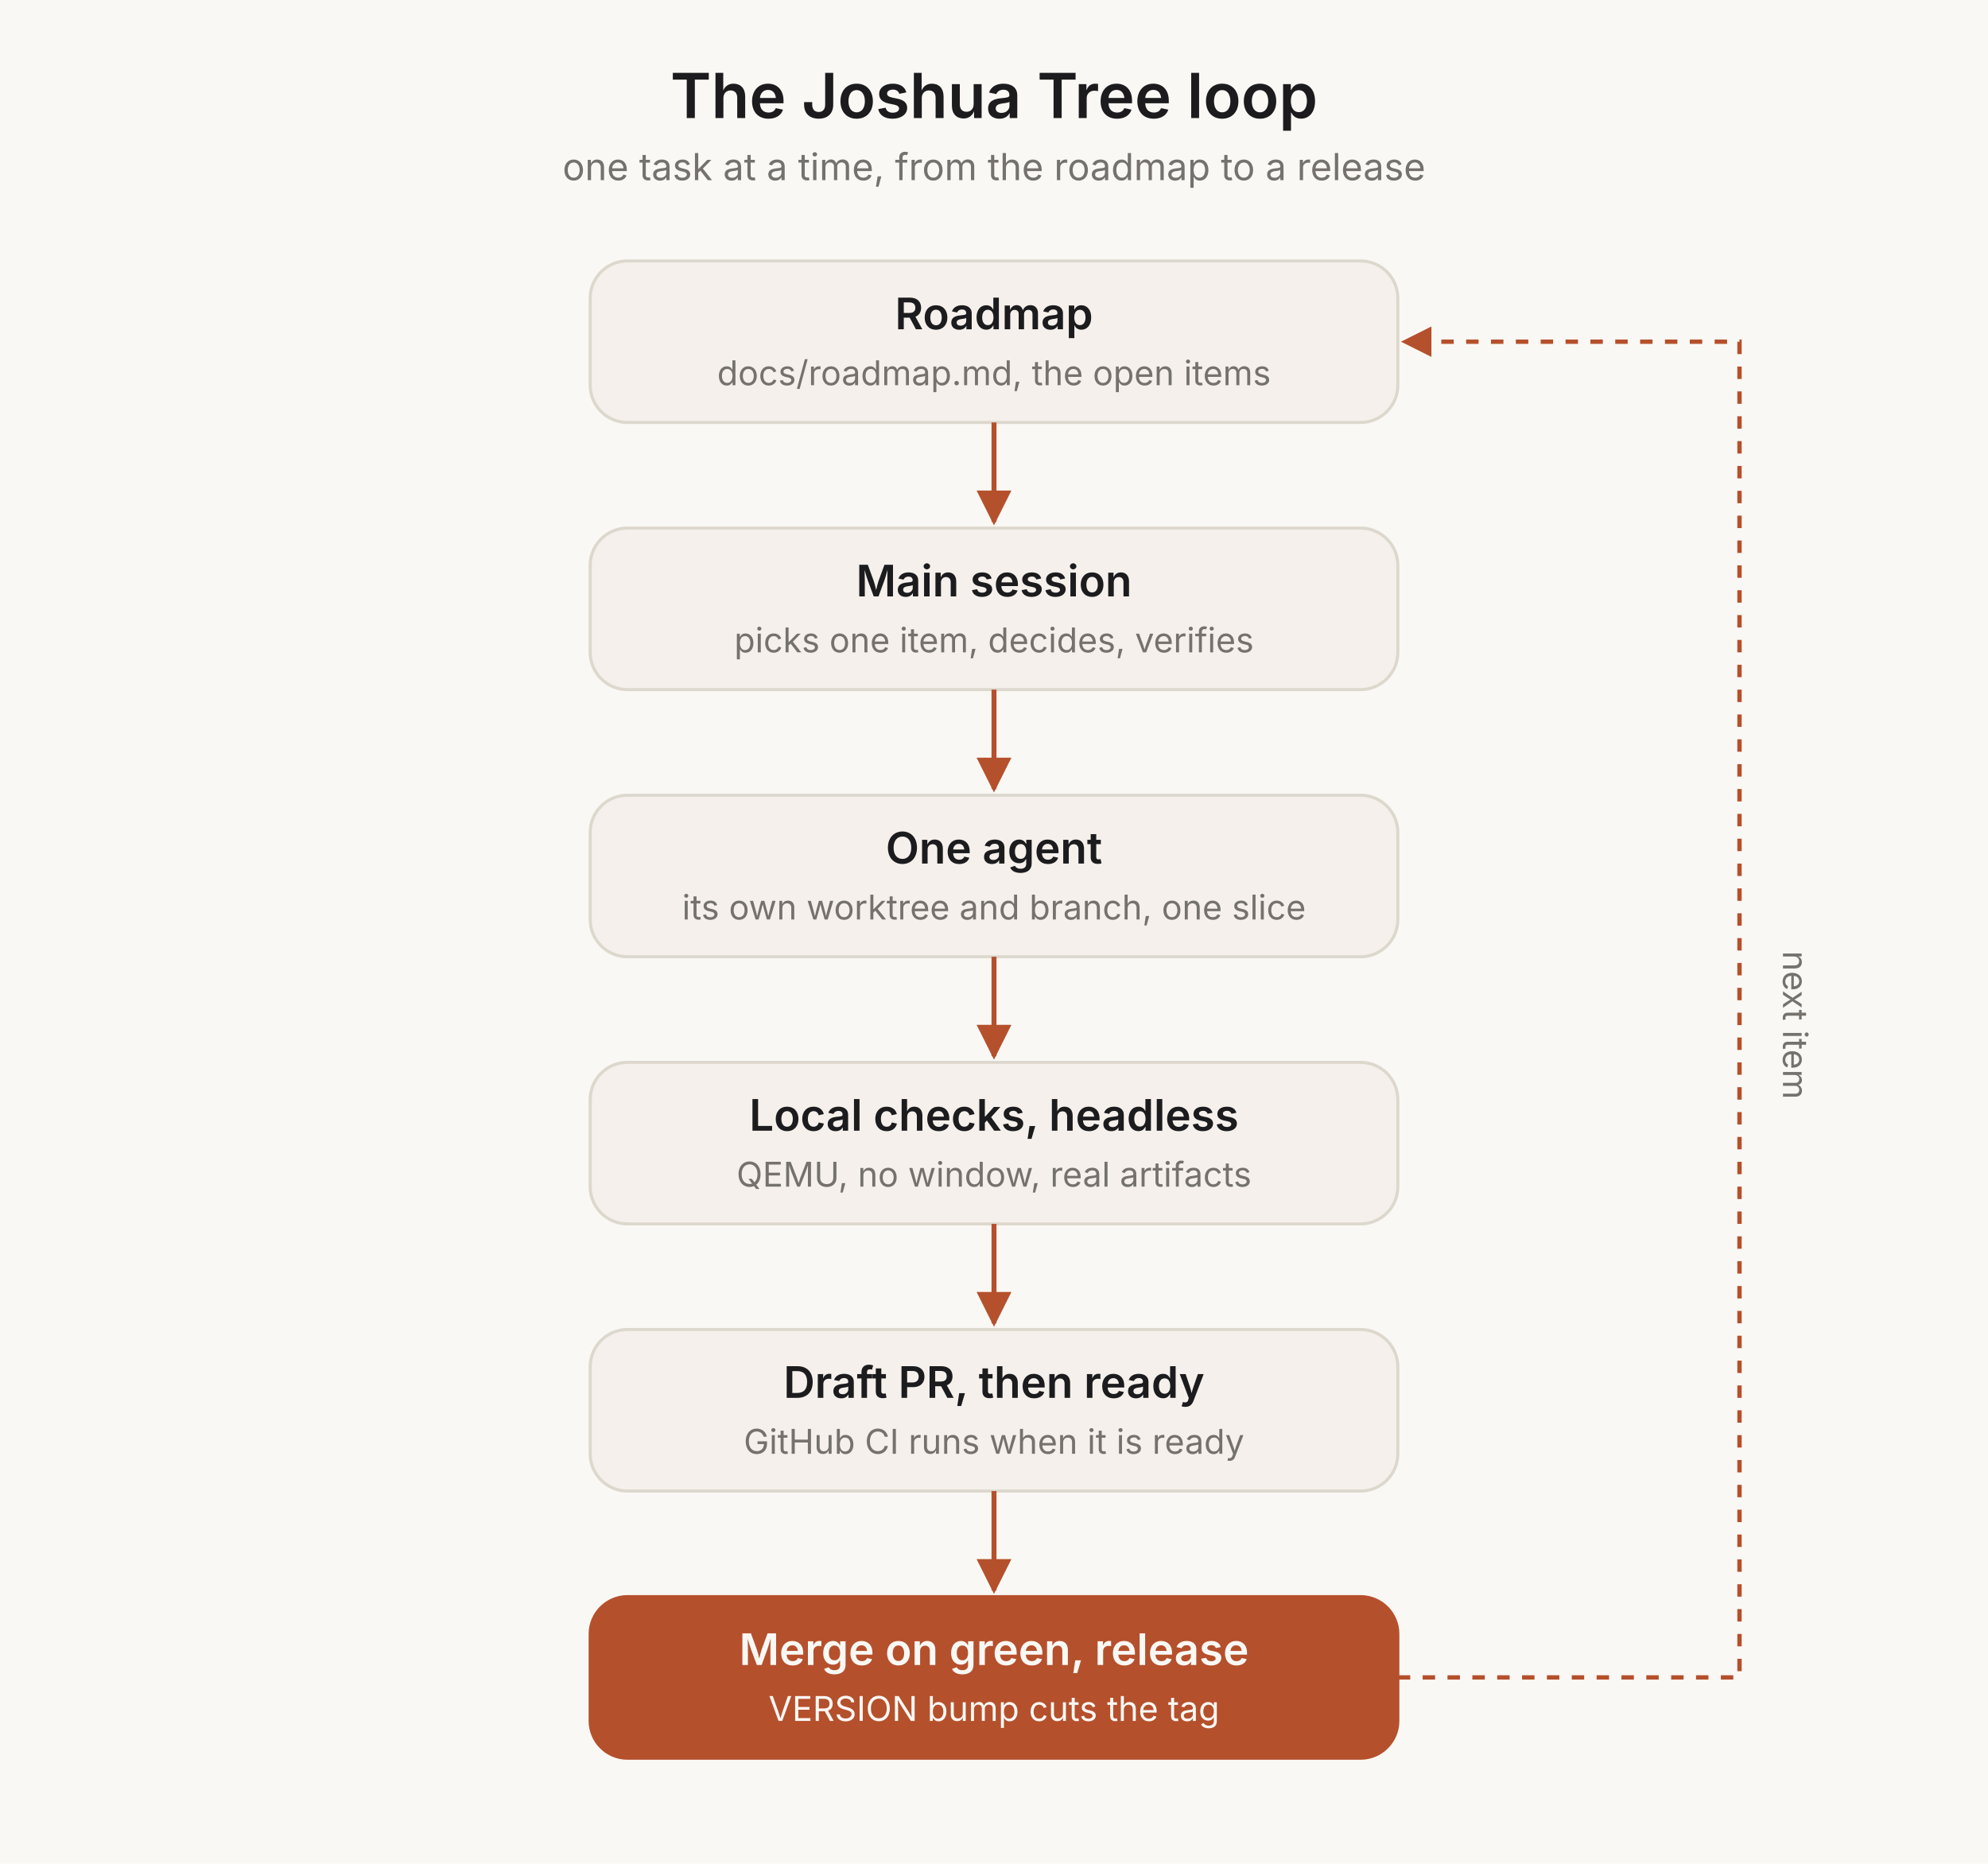
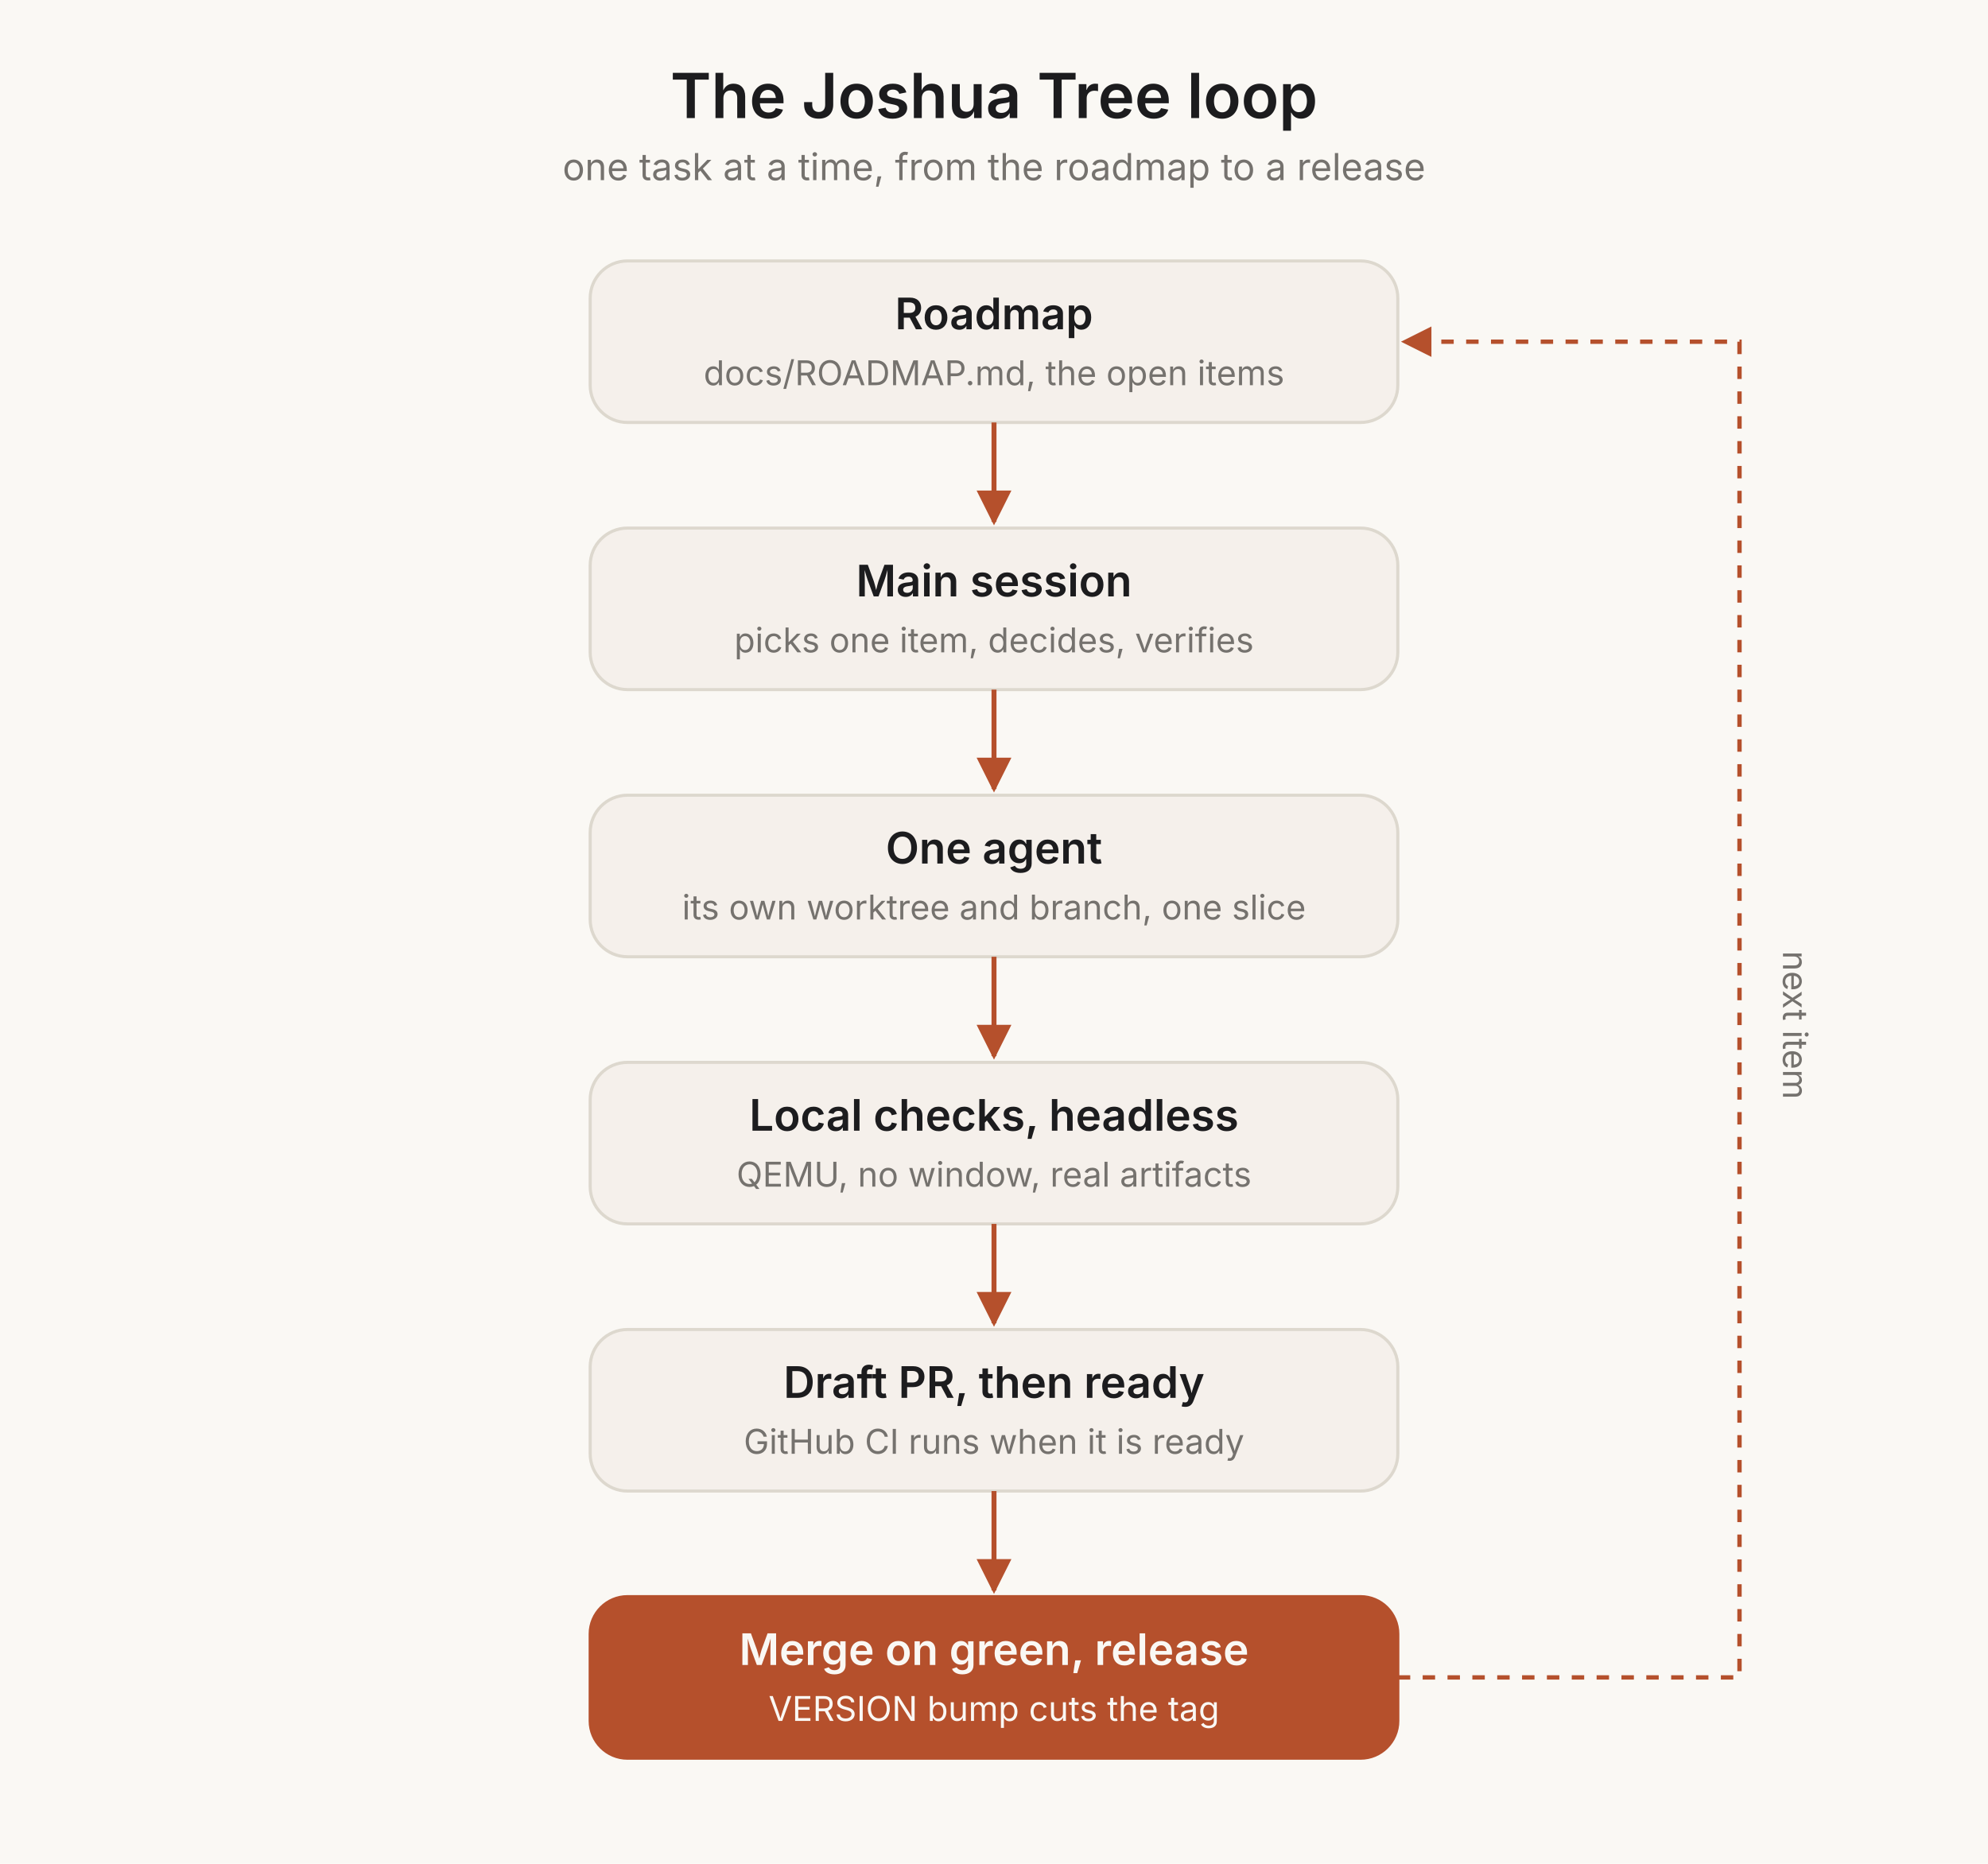
<svg xmlns="http://www.w3.org/2000/svg" viewBox="0 0 640 600" width="640" height="600" font-family="Tree Sans, -apple-system, BlinkMacSystemFont, sans-serif">
  <defs>
    <marker id="a" viewBox="0 0 10 10" refX="9" refY="5" markerWidth="7" markerHeight="7" orient="auto">
      <path d="M0 0L10 5L0 10z" fill="#b5502c" />
    </marker>
  </defs>
  <rect width="640" height="600" fill="#faf8f4" />
  <text x="320" y="38" font-size="20" font-weight="600" fill="#1c1c1e" text-anchor="middle">The Joshua Tree loop</text>
  <text x="320" y="58" font-size="12" fill="#75726e" text-anchor="middle">one task at a time, from the roadmap to a release</text>
  <g font-size="14" font-weight="600" fill="#1c1c1e" text-anchor="middle">
    <rect x="190" y="84" width="260" height="52" rx="12" fill="#f5f0eb" stroke="#ddd8ce" />
    <text x="320" y="106">Roadmap</text>
-     <text x="320" y="124" font-size="11" font-weight="400" fill="#75726e">docs/roadmap.md, the open items</text>
+     <text x="320" y="124" font-size="11" font-weight="400" fill="#75726e">docs/ROADMAP.md, the open items</text>
    <rect x="190" y="170" width="260" height="52" rx="12" fill="#f5f0eb" stroke="#ddd8ce" />
    <text x="320" y="192">Main session</text>
    <text x="320" y="210" font-size="11" font-weight="400" fill="#75726e">picks one item, decides, verifies</text>
    <rect x="190" y="256" width="260" height="52" rx="12" fill="#f5f0eb" stroke="#ddd8ce" />
    <text x="320" y="278">One agent</text>
    <text x="320" y="296" font-size="11" font-weight="400" fill="#75726e">its own worktree and branch, one slice</text>
    <rect x="190" y="342" width="260" height="52" rx="12" fill="#f5f0eb" stroke="#ddd8ce" />
    <text x="320" y="364">Local checks, headless</text>
    <text x="320" y="382" font-size="11" font-weight="400" fill="#75726e">QEMU, no window, real artifacts</text>
    <rect x="190" y="428" width="260" height="52" rx="12" fill="#f5f0eb" stroke="#ddd8ce" />
    <text x="320" y="450">Draft PR, then ready</text>
    <text x="320" y="468" font-size="11" font-weight="400" fill="#75726e">GitHub CI runs when it is ready</text>
    <rect x="190" y="514" width="260" height="52" rx="12" fill="#b5502c" stroke="#b5502c" />
    <text x="320" y="536" fill="#faf8f4">Merge on green, release</text>
    <text x="320" y="554" font-size="11" font-weight="400" fill="#faf8f4">VERSION bump cuts the tag</text>
  </g>
  <g stroke="#b5502c" stroke-width="1.6" fill="none" marker-end="url(#a)">
    <path d="M320 136V168" />
    <path d="M320 222V254" />
    <path d="M320 308V340" />
    <path d="M320 394V426" />
    <path d="M320 480V512" />
  </g>
  <path d="M450 540H560V110H452" fill="none" stroke="#b5502c" stroke-width="1.4" stroke-dasharray="4 4" marker-end="url(#a)" />
  <text x="574" y="330" font-size="11" fill="#75726e" transform="rotate(90 574 330)" text-anchor="middle">next item</text>
</svg>
